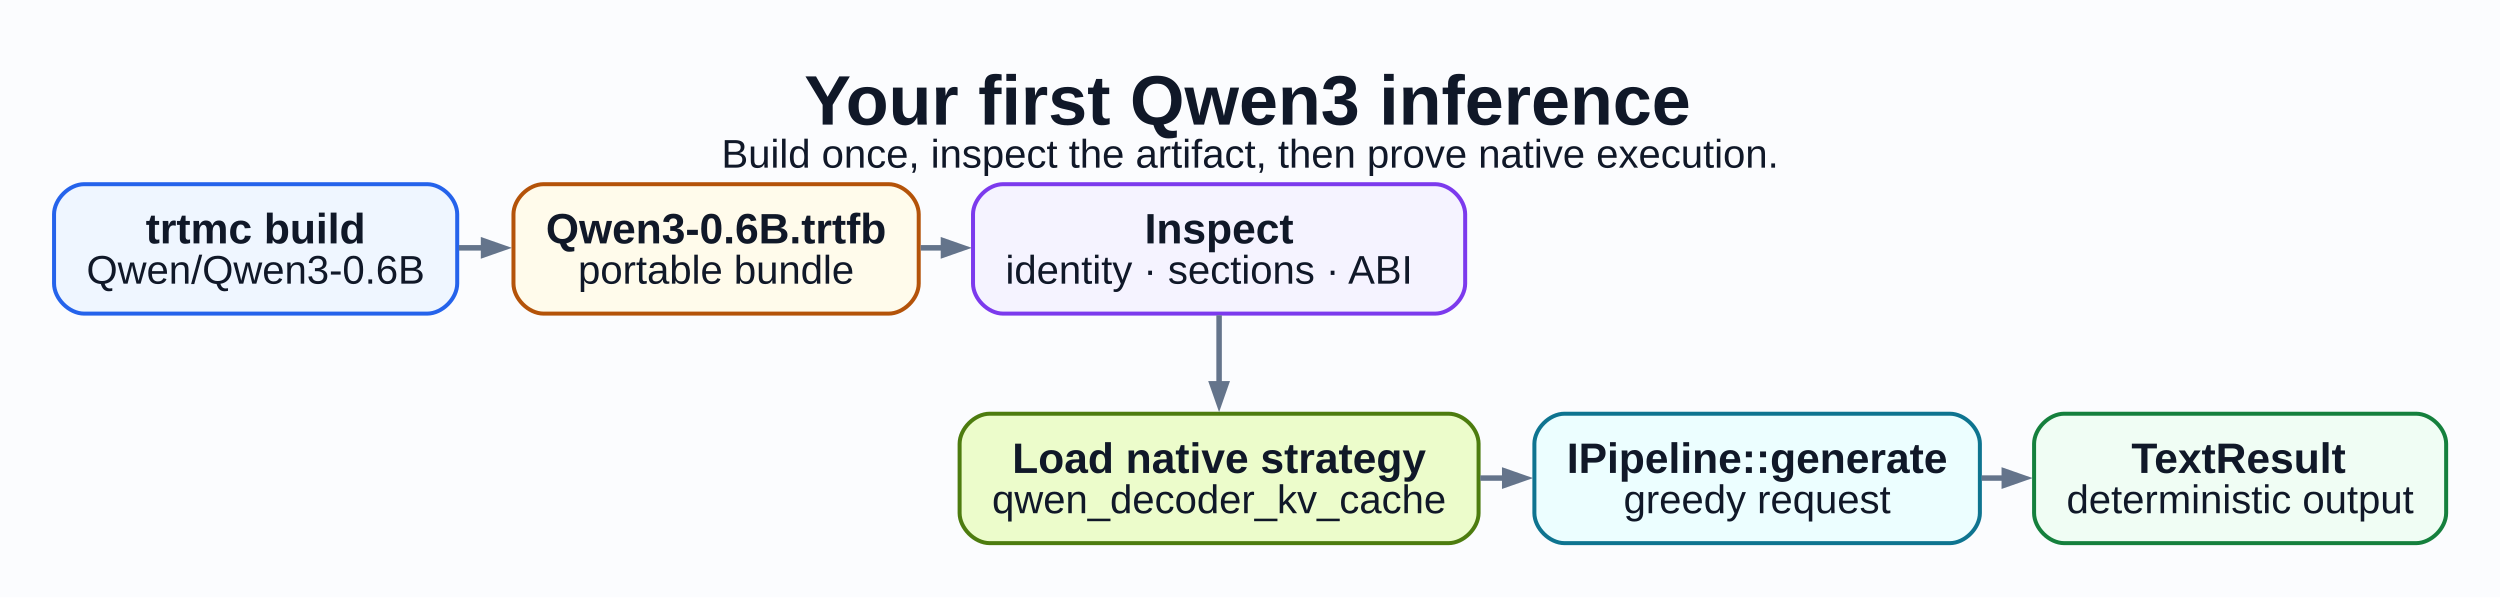
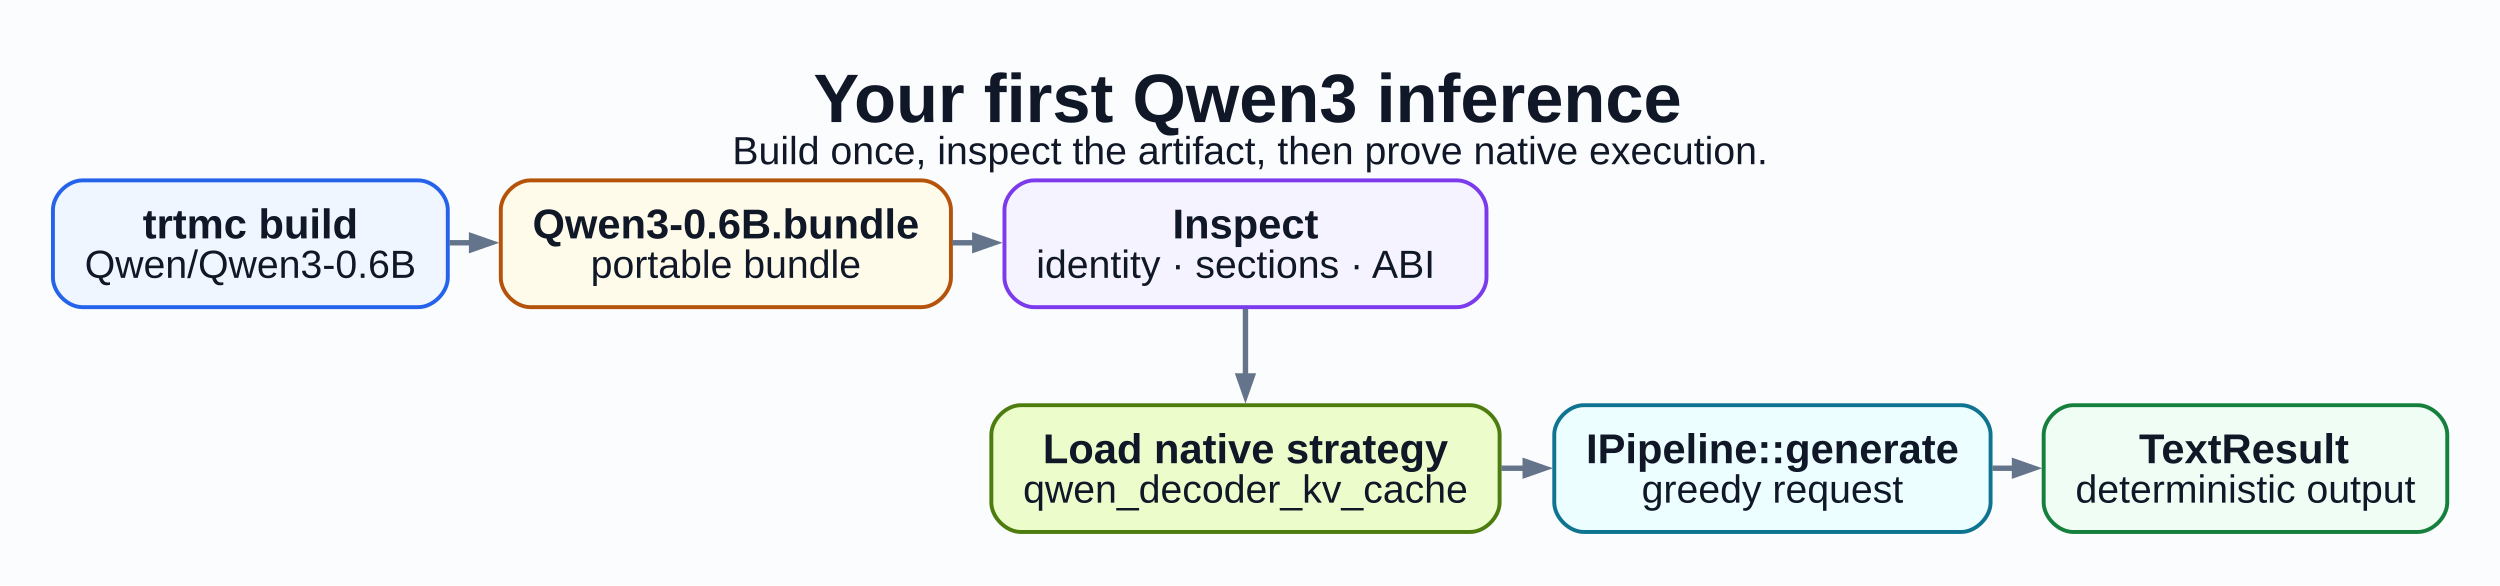
- <svg xmlns="http://www.w3.org/2000/svg" width="999" height="239" role="img" aria-labelledby="getting-started-qwen3-first-inference-svg-title getting-started-qwen3-first-inference-svg-description" preserveAspectRatio="xMidYMid meet" viewBox="0.00 0.00 999.00 239.00">
+ <svg xmlns="http://www.w3.org/2000/svg" width="1020" height="239" role="img" aria-labelledby="getting-started-qwen3-first-inference-svg-title getting-started-qwen3-first-inference-svg-description" preserveAspectRatio="xMidYMid meet" viewBox="0.00 0.00 1020.00 239.00">
  <g id="graph0" class="graph" transform="scale(1 1) rotate(0) translate(21.6 217.04)">
-     <polygon fill="#fbfcfe" stroke="none" points="-21.6,21.6 -21.6,-217.04 977.48,-217.04 977.48,21.6 -21.6,21.6" />
-     <text xml:space="preserve" text-anchor="start" x="299.78" y="-167.24" font-family="Arial" font-weight="bold" font-size="28.00" fill="#101828">Your first Qwen3 inference</text>
-     <text xml:space="preserve" text-anchor="start" x="266.7" y="-150.04" font-family="Arial" font-size="16.00" fill="#101828">Build once, inspect the artifact, then prove native execution.</text>
+     <polygon fill="#fbfcfe" stroke="none" points="-21.6,21.6 -21.6,-217.04 998.48,-217.04 998.48,21.6 -21.6,21.6" />
+     <text xml:space="preserve" text-anchor="start" x="310.28" y="-167.24" font-family="Arial" font-weight="bold" font-size="28.00" fill="#101828">Your first Qwen3 inference</text>
+     <text xml:space="preserve" text-anchor="start" x="277.2" y="-150.04" font-family="Arial" font-size="16.00" fill="#101828">Build once, inspect the artifact, then prove native execution.</text>
    <g id="node1" class="node">
      <path fill="#eff6ff" stroke="#2563eb" stroke-width="1.6" d="M149.1,-143.44C149.1,-143.44 12,-143.44 12,-143.44 6,-143.44 0,-137.44 0,-131.44 0,-131.44 0,-103.72 0,-103.72 0,-97.72 6,-91.72 12,-91.72 12,-91.72 149.1,-91.72 149.1,-91.72 155.1,-91.72 161.1,-97.72 161.1,-103.72 161.1,-103.72 161.1,-131.44 161.1,-131.44 161.1,-137.44 155.1,-143.44 149.1,-143.44" />
      <text xml:space="preserve" text-anchor="start" x="36.63" y="-119.78" font-family="Arial" font-weight="bold" font-size="17.00" fill="#101828">trtmc build</text>
      <text xml:space="preserve" text-anchor="start" x="12.96" y="-103.68" font-family="Arial" font-size="16.00" fill="#101828">Qwen/Qwen3-0.6B</text>
    </g>
    <g id="node2" class="node">
-       <path fill="#fffbeb" stroke="#b45309" stroke-width="1.6" d="M333.52,-143.44C333.52,-143.44 195.58,-143.44 195.58,-143.44 189.58,-143.44 183.58,-137.44 183.58,-131.44 183.58,-131.44 183.58,-103.72 183.58,-103.72 183.58,-97.72 189.58,-91.72 195.58,-91.72 195.58,-91.72 333.52,-91.72 333.52,-91.72 339.52,-91.72 345.52,-97.72 345.52,-103.72 345.52,-103.72 345.52,-131.44 345.52,-131.44 345.52,-137.44 339.52,-143.44 333.52,-143.44" />
-       <text xml:space="preserve" text-anchor="start" x="196.54" y="-119.78" font-family="Arial" font-weight="bold" font-size="17.00" fill="#101828">Qwen3-0.6B.trtfb</text>
-       <text xml:space="preserve" text-anchor="start" x="209.39" y="-103.68" font-family="Arial" font-size="16.00" fill="#101828">portable bundle</text>
+       <path fill="#fffbeb" stroke="#b45309" stroke-width="1.6" d="M354.38,-143.44C354.38,-143.44 194.72,-143.44 194.72,-143.44 188.72,-143.44 182.72,-137.44 182.72,-131.44 182.72,-131.44 182.72,-103.72 182.72,-103.72 182.72,-97.72 188.72,-91.72 194.72,-91.72 194.72,-91.72 354.38,-91.72 354.38,-91.72 360.38,-91.72 366.38,-97.72 366.38,-103.72 366.38,-103.72 366.38,-131.44 366.38,-131.44 366.38,-137.44 360.38,-143.44 354.38,-143.44" />
+       <text xml:space="preserve" text-anchor="start" x="195.68" y="-119.78" font-family="Arial" font-weight="bold" font-size="17.00" fill="#101828">Qwen3-0.6B.bundle</text>
+       <text xml:space="preserve" text-anchor="start" x="219.39" y="-103.68" font-family="Arial" font-size="16.00" fill="#101828">portable bundle</text>
    </g>
    <g id="edge1" class="edge">
-       <path fill="none" stroke="#64748b" stroke-width="2.2" d="M161.79,-118C161.79,-118 171.63,-118 171.63,-118" />
-       <polygon fill="#64748b" stroke="#64748b" stroke-width="2.2" points="171.63,-120.8 179.63,-118 171.63,-115.2 171.63,-120.8" />
+       <path fill="none" stroke="#64748b" stroke-width="2.2" d="M161.7,-118C161.7,-118 170.8,-118 170.8,-118" />
+       <polygon fill="#64748b" stroke="#64748b" stroke-width="2.2" points="170.8,-120.8 178.8,-118 170.8,-115.2 170.8,-120.8" />
    </g>
    <g id="node3" class="node">
-       <path fill="#f5f3ff" stroke="#7c3aed" stroke-width="1.6" d="M551.88,-143.44C551.88,-143.44 379.22,-143.44 379.22,-143.44 373.22,-143.44 367.22,-137.44 367.22,-131.44 367.22,-131.44 367.22,-103.72 367.22,-103.72 367.22,-97.72 373.22,-91.72 379.22,-91.72 379.22,-91.72 551.88,-91.72 551.88,-91.72 557.88,-91.72 563.88,-97.72 563.88,-103.72 563.88,-103.72 563.88,-131.44 563.88,-131.44 563.88,-137.44 557.88,-143.44 551.88,-143.44" />
-       <text xml:space="preserve" text-anchor="start" x="435.79" y="-119.78" font-family="Arial" font-weight="bold" font-size="17.00" fill="#101828">Inspect</text>
-       <text xml:space="preserve" text-anchor="start" x="380.18" y="-103.68" font-family="Arial" font-size="16.00" fill="#101828">identity · sections · ABI</text>
+       <path fill="#f5f3ff" stroke="#7c3aed" stroke-width="1.6" d="M572.88,-143.44C572.88,-143.44 400.22,-143.44 400.22,-143.44 394.22,-143.44 388.22,-137.44 388.22,-131.44 388.22,-131.44 388.22,-103.72 388.22,-103.72 388.22,-97.72 394.22,-91.72 400.22,-91.72 400.22,-91.72 572.88,-91.72 572.88,-91.72 578.88,-91.72 584.88,-97.72 584.88,-103.72 584.88,-103.72 584.88,-131.44 584.88,-131.44 584.88,-137.44 578.88,-143.44 572.88,-143.44" />
+       <text xml:space="preserve" text-anchor="start" x="456.79" y="-119.78" font-family="Arial" font-weight="bold" font-size="17.00" fill="#101828">Inspect</text>
+       <text xml:space="preserve" text-anchor="start" x="401.18" y="-103.68" font-family="Arial" font-size="16.00" fill="#101828">identity · sections · ABI</text>
    </g>
    <g id="edge2" class="edge">
-       <path fill="none" stroke="#64748b" stroke-width="2.2" d="M346.3,-118C346.3,-118 355.41,-118 355.41,-118" />
-       <polygon fill="#64748b" stroke="#64748b" stroke-width="2.2" points="355.41,-120.8 363.41,-118 355.41,-115.2 355.41,-120.8" />
+       <path fill="none" stroke="#64748b" stroke-width="2.2" d="M366.92,-118C366.92,-118 376.12,-118 376.12,-118" />
+       <polygon fill="#64748b" stroke="#64748b" stroke-width="2.2" points="376.12,-120.8 384.12,-118 376.12,-115.2 376.12,-120.8" />
    </g>
    <g id="node4" class="node">
-       <path fill="#ecfccb" stroke="#4d7c0f" stroke-width="1.6" d="M557.24,-51.72C557.24,-51.72 373.86,-51.72 373.86,-51.72 367.86,-51.72 361.86,-45.72 361.86,-39.72 361.86,-39.72 361.86,-12 361.86,-12 361.86,-6 367.86,0 373.86,0 373.86,0 557.24,0 557.24,0 563.24,0 569.24,-6 569.24,-12 569.24,-12 569.24,-39.72 569.24,-39.72 569.24,-45.72 563.24,-51.72 557.24,-51.72" />
-       <text xml:space="preserve" text-anchor="start" x="382.89" y="-28.06" font-family="Arial" font-weight="bold" font-size="17.00" fill="#101828">Load native strategy</text>
-       <text xml:space="preserve" text-anchor="start" x="374.82" y="-11.96" font-family="Arial" font-size="16.00" fill="#101828">qwen_decoder_kv_cache</text>
+       <path fill="#ecfccb" stroke="#4d7c0f" stroke-width="1.6" d="M578.24,-51.72C578.24,-51.72 394.86,-51.72 394.86,-51.72 388.86,-51.72 382.86,-45.72 382.86,-39.72 382.86,-39.72 382.86,-12 382.86,-12 382.86,-6 388.86,0 394.86,0 394.86,0 578.24,0 578.24,0 584.24,0 590.24,-6 590.24,-12 590.24,-12 590.24,-39.72 590.24,-39.72 590.24,-45.72 584.24,-51.72 578.24,-51.72" />
+       <text xml:space="preserve" text-anchor="start" x="403.89" y="-28.06" font-family="Arial" font-weight="bold" font-size="17.00" fill="#101828">Load native strategy</text>
+       <text xml:space="preserve" text-anchor="start" x="395.82" y="-11.96" font-family="Arial" font-size="16.00" fill="#101828">qwen_decoder_kv_cache</text>
    </g>
    <g id="edge3" class="edge">
-       <path fill="none" stroke="#64748b" stroke-width="2.2" d="M465.55,-91.05C465.55,-91.05 465.55,-63.66 465.55,-63.66" />
-       <polygon fill="#64748b" stroke="#64748b" stroke-width="2.2" points="468.35,-63.66 465.55,-55.66 462.75,-63.66 468.35,-63.66" />
+       <path fill="none" stroke="#64748b" stroke-width="2.2" d="M486.55,-91.05C486.55,-91.05 486.55,-63.66 486.55,-63.66" />
+       <polygon fill="#64748b" stroke="#64748b" stroke-width="2.2" points="489.35,-63.66 486.55,-55.66 483.75,-63.66 489.35,-63.66" />
    </g>
    <g id="node5" class="node">
-       <path fill="#ecfeff" stroke="#0e7490" stroke-width="1.6" d="M757.56,-51.72C757.56,-51.72 603.54,-51.72 603.54,-51.72 597.54,-51.72 591.54,-45.72 591.54,-39.72 591.54,-39.72 591.54,-12 591.54,-12 591.54,-6 597.54,0 603.54,0 603.54,0 757.56,0 757.56,0 763.56,0 769.56,-6 769.56,-12 769.56,-12 769.56,-39.72 769.56,-39.72 769.56,-45.72 763.56,-51.72 757.56,-51.72" />
-       <text xml:space="preserve" text-anchor="start" x="604.5" y="-28.06" font-family="Arial" font-weight="bold" font-size="17.00" fill="#101828">IPipeline::generate</text>
-       <text xml:space="preserve" text-anchor="start" x="627.18" y="-11.96" font-family="Arial" font-size="16.00" fill="#101828">greedy request</text>
+       <path fill="#ecfeff" stroke="#0e7490" stroke-width="1.6" d="M778.56,-51.72C778.56,-51.72 624.54,-51.72 624.54,-51.72 618.54,-51.72 612.54,-45.72 612.54,-39.72 612.54,-39.72 612.54,-12 612.54,-12 612.54,-6 618.54,0 624.54,0 624.54,0 778.56,0 778.56,0 784.56,0 790.56,-6 790.56,-12 790.56,-12 790.56,-39.72 790.56,-39.72 790.56,-45.72 784.56,-51.72 778.56,-51.72" />
+       <text xml:space="preserve" text-anchor="start" x="625.5" y="-28.06" font-family="Arial" font-weight="bold" font-size="17.00" fill="#101828">IPipeline::generate</text>
+       <text xml:space="preserve" text-anchor="start" x="648.18" y="-11.96" font-family="Arial" font-size="16.00" fill="#101828">greedy request</text>
    </g>
    <g id="edge4" class="edge">
-       <path fill="none" stroke="#64748b" stroke-width="2.2" d="M569.9,-26C569.9,-26 579.69,-26 579.69,-26" />
-       <polygon fill="#64748b" stroke="#64748b" stroke-width="2.2" points="579.69,-28.8 587.69,-26 579.69,-23.2 579.69,-28.8" />
+       <path fill="none" stroke="#64748b" stroke-width="2.2" d="M590.9,-26C590.9,-26 600.69,-26 600.69,-26" />
+       <polygon fill="#64748b" stroke="#64748b" stroke-width="2.2" points="600.69,-28.8 608.69,-26 600.69,-23.2 600.69,-28.8" />
    </g>
    <g id="node6" class="node">
-       <path fill="#f0fdf4" stroke="#15803d" stroke-width="1.6" d="M943.88,-51.72C943.88,-51.72 803.22,-51.72 803.22,-51.72 797.22,-51.72 791.22,-45.72 791.22,-39.72 791.22,-39.72 791.22,-12 791.22,-12 791.22,-6 797.22,0 803.22,0 803.22,0 943.88,0 943.88,0 949.88,0 955.88,-6 955.88,-12 955.88,-12 955.88,-39.72 955.88,-39.72 955.88,-45.72 949.88,-51.72 943.88,-51.72" />
-       <text xml:space="preserve" text-anchor="start" x="830.1" y="-28.06" font-family="Arial" font-weight="bold" font-size="17.00" fill="#101828">TextResult</text>
-       <text xml:space="preserve" text-anchor="start" x="804.18" y="-11.96" font-family="Arial" font-size="16.00" fill="#101828">deterministic output</text>
+       <path fill="#f0fdf4" stroke="#15803d" stroke-width="1.6" d="M964.88,-51.72C964.88,-51.72 824.22,-51.72 824.22,-51.72 818.22,-51.72 812.22,-45.72 812.22,-39.72 812.22,-39.72 812.22,-12 812.22,-12 812.22,-6 818.22,0 824.22,0 824.22,0 964.88,0 964.88,0 970.88,0 976.88,-6 976.88,-12 976.88,-12 976.88,-39.72 976.88,-39.72 976.88,-45.72 970.88,-51.72 964.88,-51.72" />
+       <text xml:space="preserve" text-anchor="start" x="851.1" y="-28.06" font-family="Arial" font-weight="bold" font-size="17.00" fill="#101828">TextResult</text>
+       <text xml:space="preserve" text-anchor="start" x="825.18" y="-11.96" font-family="Arial" font-size="16.00" fill="#101828">deterministic output</text>
    </g>
    <g id="edge5" class="edge">
-       <path fill="none" stroke="#64748b" stroke-width="2.2" d="M770.27,-26C770.27,-26 779.32,-26 779.32,-26" />
-       <polygon fill="#64748b" stroke="#64748b" stroke-width="2.2" points="779.32,-28.8 787.32,-26 779.32,-23.2 779.32,-28.8" />
+       <path fill="none" stroke="#64748b" stroke-width="2.2" d="M791.27,-26C791.27,-26 800.32,-26 800.32,-26" />
+       <polygon fill="#64748b" stroke="#64748b" stroke-width="2.2" points="800.32,-28.8 808.32,-26 800.32,-23.2 800.32,-28.8" />
    </g>
  </g>
</svg>
